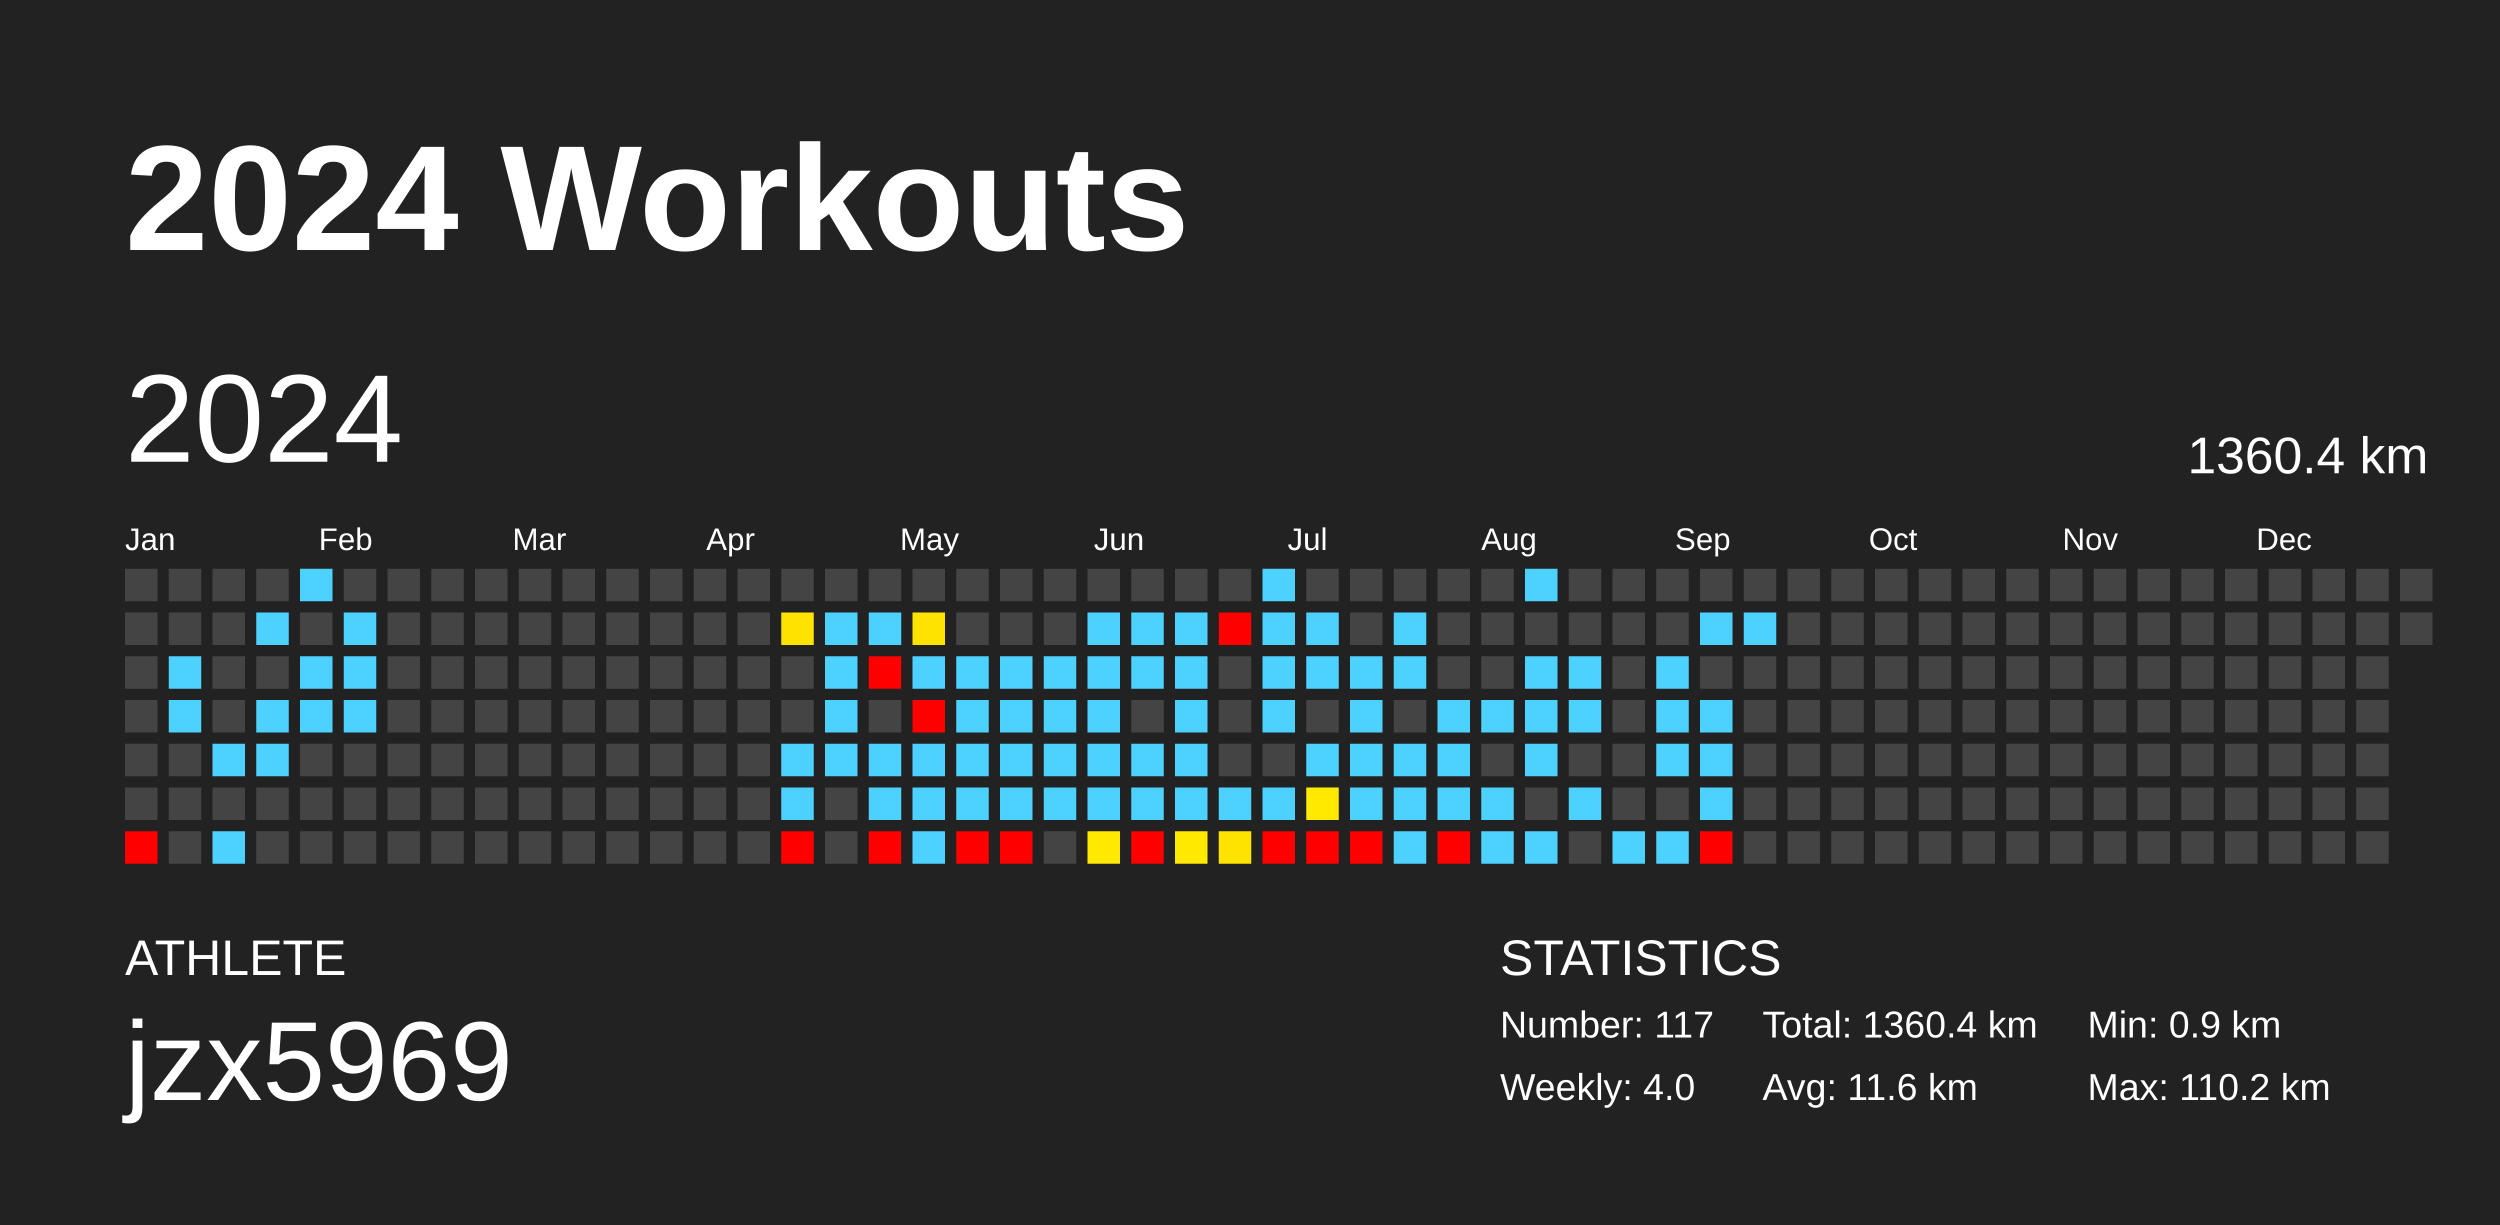
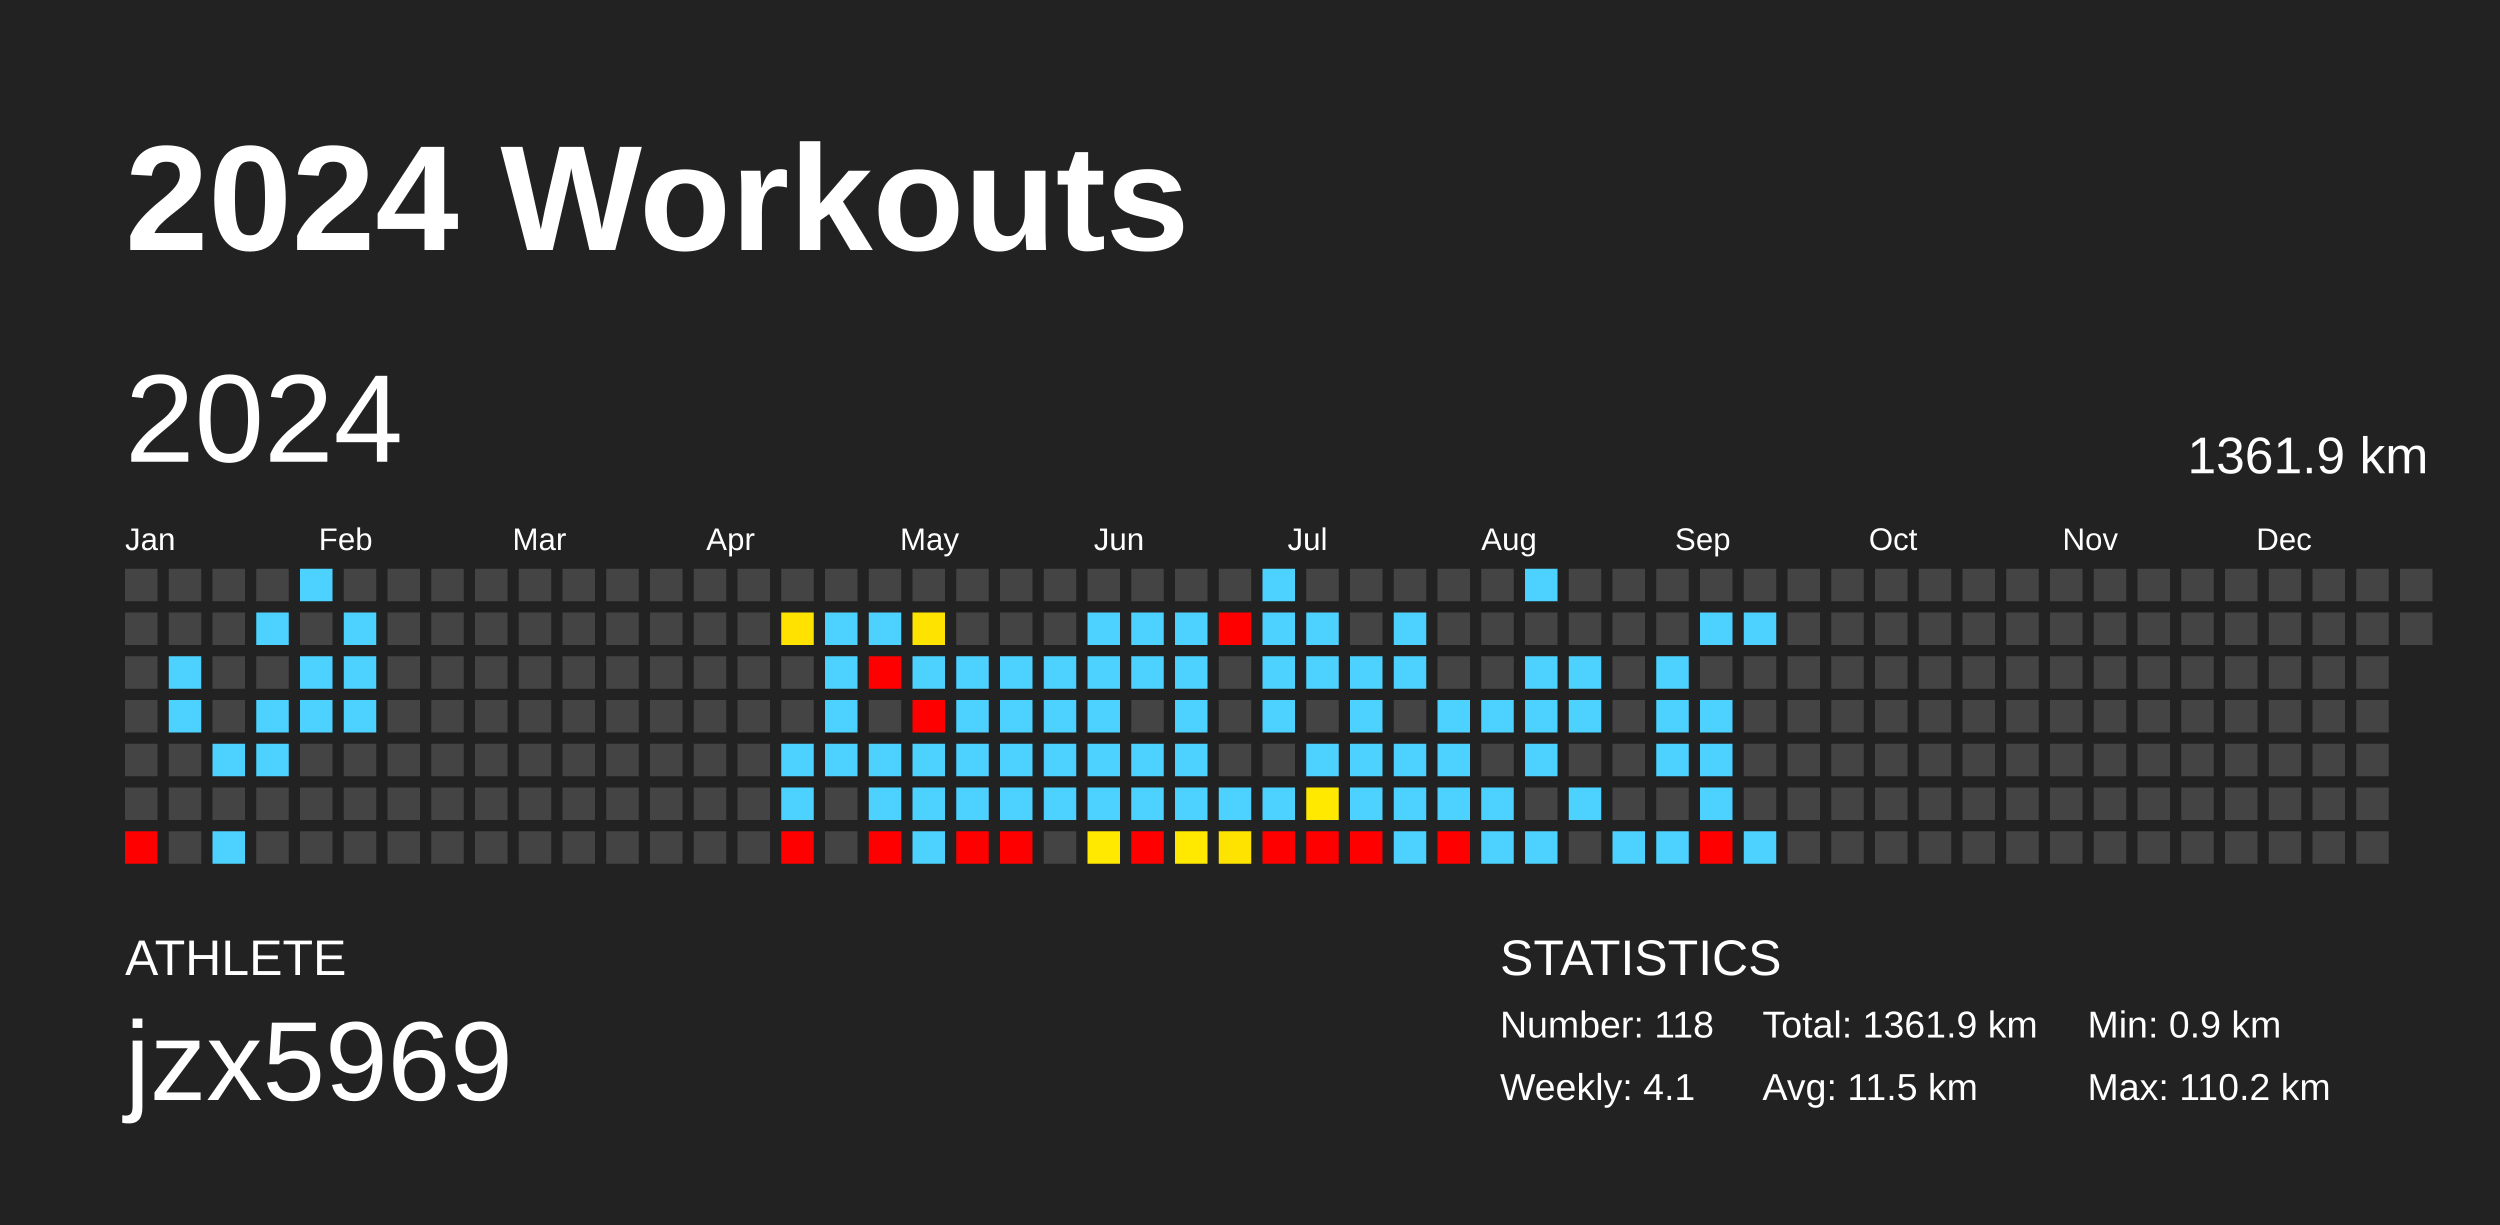
<svg xmlns="http://www.w3.org/2000/svg" baseProfile="full" height="98mm" version="1.1" viewBox="0,0,200,98" width="200mm">
  <defs />
  <rect fill="#222222" height="98" width="200" x="0" y="0" />
  <text fill="#FFFFFF" style="font-size:12px; font-family:Arial; font-weight:bold;" x="10" y="20">2024 Workouts</text>
  <text fill="#FFFFFF" style="font-size:4px; font-family:Arial" x="10" y="78">ATHLETE</text>
  <text fill="#FFFFFF" style="font-size:9px; font-family:Arial" x="10" y="88">jzx5969</text>
  <text fill="#FFFFFF" style="font-size:4px; font-family:Arial" x="120" y="78">STATISTICS</text>
-   <text fill="#FFFFFF" style="font-size:3px; font-family:Arial" x="120" y="83">Number: 117</text>
-   <text fill="#FFFFFF" style="font-size:3px; font-family:Arial" x="120" y="88">Weekly: 4.0</text>
-   <text fill="#FFFFFF" style="font-size:3px; font-family:Arial" x="141" y="83">Total: 1360.4 km</text>
-   <text fill="#FFFFFF" style="font-size:3px; font-family:Arial" x="141" y="88">Avg: 11.6 km</text>
+   <text fill="#FFFFFF" style="font-size:3px; font-family:Arial" x="120" y="83">Number: 118</text>
+   <text fill="#FFFFFF" style="font-size:3px; font-family:Arial" x="120" y="88">Weekly: 4.1</text>
+   <text fill="#FFFFFF" style="font-size:3px; font-family:Arial" x="141" y="83">Total: 1361.9 km</text>
+   <text fill="#FFFFFF" style="font-size:3px; font-family:Arial" x="141" y="88">Avg: 11.5 km</text>
  <text fill="#FFFFFF" style="font-size:3px; font-family:Arial" x="167" y="83">Min: 0.9 km</text>
  <text fill="#FFFFFF" style="font-size:3px; font-family:Arial" x="167" y="88">Max: 110.2 km</text>
  <text dominant-baseline="hanging" fill="#FFFFFF" style="font-size:10.0px; font-family:Arial;" x="10" y="30">2024</text>
-   <text dominant-baseline="hanging" fill="#FFFFFF" style="font-size:4.125px; font-family:Arial;" x="175" y="35">1360.4 km</text>
+   <text dominant-baseline="hanging" fill="#FFFFFF" style="font-size:4.125px; font-family:Arial;" x="175" y="35">1361.9 km</text>
  <text fill="#FFFFFF" style="font-size:2.5px; font-family:Arial" x="10.0" y="44">Jan</text>
  <text fill="#FFFFFF" style="font-size:2.5px; font-family:Arial" x="25.5" y="44">Feb</text>
  <text fill="#FFFFFF" style="font-size:2.5px; font-family:Arial" x="41.0" y="44">Mar</text>
  <text fill="#FFFFFF" style="font-size:2.5px; font-family:Arial" x="56.5" y="44">Apr</text>
  <text fill="#FFFFFF" style="font-size:2.5px; font-family:Arial" x="72.0" y="44">May</text>
  <text fill="#FFFFFF" style="font-size:2.5px; font-family:Arial" x="87.5" y="44">Jun</text>
  <text fill="#FFFFFF" style="font-size:2.5px; font-family:Arial" x="103.0" y="44">Jul</text>
  <text fill="#FFFFFF" style="font-size:2.5px; font-family:Arial" x="118.5" y="44">Aug</text>
  <text fill="#FFFFFF" style="font-size:2.5px; font-family:Arial" x="134.0" y="44">Sep</text>
  <text fill="#FFFFFF" style="font-size:2.5px; font-family:Arial" x="149.5" y="44">Oct</text>
  <text fill="#FFFFFF" style="font-size:2.5px; font-family:Arial" x="165.0" y="44">Nov</text>
  <text fill="#FFFFFF" style="font-size:2.5px; font-family:Arial" x="180.5" y="44">Dec</text>
  <rect fill="#444444" height="2.6" width="2.6" x="10.0" y="45.5" />
  <rect fill="#444444" height="2.6" width="2.6" x="10.0" y="49.0" />
  <rect fill="#444444" height="2.6" width="2.6" x="10.0" y="52.5" />
  <rect fill="#444444" height="2.6" width="2.6" x="10.0" y="56.0" />
  <rect fill="#444444" height="2.6" width="2.6" x="10.0" y="59.5" />
  <rect fill="#444444" height="2.6" width="2.6" x="10.0" y="63.0" />
  <rect fill="red" height="2.6" width="2.6" x="10.0" y="66.5" />
  <rect fill="#444444" height="2.6" width="2.6" x="13.5" y="45.5" />
  <rect fill="#444444" height="2.6" width="2.6" x="13.5" y="49.0" />
  <rect fill="#4dd2ff" height="2.6" width="2.6" x="13.5" y="52.5" />
  <rect fill="#4dd2ff" height="2.6" width="2.6" x="13.5" y="56.0" />
  <rect fill="#444444" height="2.6" width="2.6" x="13.5" y="59.5" />
  <rect fill="#444444" height="2.6" width="2.6" x="13.5" y="63.0" />
  <rect fill="#444444" height="2.6" width="2.6" x="13.5" y="66.5" />
  <rect fill="#444444" height="2.6" width="2.6" x="17.0" y="45.5" />
  <rect fill="#444444" height="2.6" width="2.6" x="17.0" y="49.0" />
  <rect fill="#444444" height="2.6" width="2.6" x="17.0" y="52.5" />
  <rect fill="#444444" height="2.6" width="2.6" x="17.0" y="56.0" />
  <rect fill="#4dd2ff" height="2.6" width="2.6" x="17.0" y="59.5" />
  <rect fill="#444444" height="2.6" width="2.6" x="17.0" y="63.0" />
  <rect fill="#4dd2ff" height="2.6" width="2.6" x="17.0" y="66.5" />
  <rect fill="#444444" height="2.6" width="2.6" x="20.5" y="45.5" />
  <rect fill="#4dd2ff" height="2.6" width="2.6" x="20.5" y="49.0" />
  <rect fill="#444444" height="2.6" width="2.6" x="20.5" y="52.5" />
  <rect fill="#4dd2ff" height="2.6" width="2.6" x="20.5" y="56.0" />
  <rect fill="#4dd2ff" height="2.6" width="2.6" x="20.5" y="59.5" />
  <rect fill="#444444" height="2.6" width="2.6" x="20.5" y="63.0" />
  <rect fill="#444444" height="2.6" width="2.6" x="20.5" y="66.5" />
  <rect fill="#4dd2ff" height="2.6" width="2.6" x="24.0" y="45.5" />
  <rect fill="#444444" height="2.6" width="2.6" x="24.0" y="49.0" />
  <rect fill="#4dd2ff" height="2.6" width="2.6" x="24.0" y="52.5" />
  <rect fill="#4dd2ff" height="2.6" width="2.6" x="24.0" y="56.0" />
  <rect fill="#444444" height="2.6" width="2.6" x="24.0" y="59.5" />
  <rect fill="#444444" height="2.6" width="2.6" x="24.0" y="63.0" />
  <rect fill="#444444" height="2.6" width="2.6" x="24.0" y="66.5" />
  <rect fill="#444444" height="2.6" width="2.6" x="27.5" y="45.5" />
  <rect fill="#4dd2ff" height="2.6" width="2.6" x="27.5" y="49.0" />
  <rect fill="#4dd2ff" height="2.6" width="2.6" x="27.5" y="52.5" />
  <rect fill="#4dd2ff" height="2.6" width="2.6" x="27.5" y="56.0" />
  <rect fill="#444444" height="2.6" width="2.6" x="27.5" y="59.5" />
  <rect fill="#444444" height="2.6" width="2.6" x="27.5" y="63.0" />
  <rect fill="#444444" height="2.6" width="2.6" x="27.5" y="66.5" />
  <rect fill="#444444" height="2.6" width="2.6" x="31.0" y="45.5" />
  <rect fill="#444444" height="2.6" width="2.6" x="31.0" y="49.0" />
  <rect fill="#444444" height="2.6" width="2.6" x="31.0" y="52.5" />
  <rect fill="#444444" height="2.6" width="2.6" x="31.0" y="56.0" />
  <rect fill="#444444" height="2.6" width="2.6" x="31.0" y="59.5" />
  <rect fill="#444444" height="2.6" width="2.6" x="31.0" y="63.0" />
  <rect fill="#444444" height="2.6" width="2.6" x="31.0" y="66.5" />
  <rect fill="#444444" height="2.6" width="2.6" x="34.5" y="45.5" />
  <rect fill="#444444" height="2.6" width="2.6" x="34.5" y="49.0" />
  <rect fill="#444444" height="2.6" width="2.6" x="34.5" y="52.5" />
  <rect fill="#444444" height="2.6" width="2.6" x="34.5" y="56.0" />
  <rect fill="#444444" height="2.6" width="2.6" x="34.5" y="59.5" />
  <rect fill="#444444" height="2.6" width="2.6" x="34.5" y="63.0" />
  <rect fill="#444444" height="2.6" width="2.6" x="34.5" y="66.5" />
  <rect fill="#444444" height="2.6" width="2.6" x="38.0" y="45.5" />
  <rect fill="#444444" height="2.6" width="2.6" x="38.0" y="49.0" />
  <rect fill="#444444" height="2.6" width="2.6" x="38.0" y="52.5" />
  <rect fill="#444444" height="2.6" width="2.6" x="38.0" y="56.0" />
  <rect fill="#444444" height="2.6" width="2.6" x="38.0" y="59.5" />
  <rect fill="#444444" height="2.6" width="2.6" x="38.0" y="63.0" />
  <rect fill="#444444" height="2.6" width="2.6" x="38.0" y="66.5" />
  <rect fill="#444444" height="2.6" width="2.6" x="41.5" y="45.5" />
  <rect fill="#444444" height="2.6" width="2.6" x="41.5" y="49.0" />
  <rect fill="#444444" height="2.6" width="2.6" x="41.5" y="52.5" />
  <rect fill="#444444" height="2.6" width="2.6" x="41.5" y="56.0" />
  <rect fill="#444444" height="2.6" width="2.6" x="41.5" y="59.5" />
  <rect fill="#444444" height="2.6" width="2.6" x="41.5" y="63.0" />
  <rect fill="#444444" height="2.6" width="2.6" x="41.5" y="66.5" />
  <rect fill="#444444" height="2.6" width="2.6" x="45.0" y="45.5" />
  <rect fill="#444444" height="2.6" width="2.6" x="45.0" y="49.0" />
  <rect fill="#444444" height="2.6" width="2.6" x="45.0" y="52.5" />
  <rect fill="#444444" height="2.6" width="2.6" x="45.0" y="56.0" />
  <rect fill="#444444" height="2.6" width="2.6" x="45.0" y="59.5" />
  <rect fill="#444444" height="2.6" width="2.6" x="45.0" y="63.0" />
  <rect fill="#444444" height="2.6" width="2.6" x="45.0" y="66.5" />
  <rect fill="#444444" height="2.6" width="2.6" x="48.5" y="45.5" />
  <rect fill="#444444" height="2.6" width="2.6" x="48.5" y="49.0" />
  <rect fill="#444444" height="2.6" width="2.6" x="48.5" y="52.5" />
  <rect fill="#444444" height="2.6" width="2.6" x="48.5" y="56.0" />
  <rect fill="#444444" height="2.6" width="2.6" x="48.5" y="59.5" />
  <rect fill="#444444" height="2.6" width="2.6" x="48.5" y="63.0" />
  <rect fill="#444444" height="2.6" width="2.6" x="48.5" y="66.5" />
  <rect fill="#444444" height="2.6" width="2.6" x="52.0" y="45.5" />
  <rect fill="#444444" height="2.6" width="2.6" x="52.0" y="49.0" />
  <rect fill="#444444" height="2.6" width="2.6" x="52.0" y="52.5" />
  <rect fill="#444444" height="2.6" width="2.6" x="52.0" y="56.0" />
  <rect fill="#444444" height="2.6" width="2.6" x="52.0" y="59.5" />
  <rect fill="#444444" height="2.6" width="2.6" x="52.0" y="63.0" />
  <rect fill="#444444" height="2.6" width="2.6" x="52.0" y="66.5" />
  <rect fill="#444444" height="2.6" width="2.6" x="55.5" y="45.5" />
  <rect fill="#444444" height="2.6" width="2.6" x="55.5" y="49.0" />
  <rect fill="#444444" height="2.6" width="2.6" x="55.5" y="52.5" />
  <rect fill="#444444" height="2.6" width="2.6" x="55.5" y="56.0" />
  <rect fill="#444444" height="2.6" width="2.6" x="55.5" y="59.5" />
  <rect fill="#444444" height="2.6" width="2.6" x="55.5" y="63.0" />
  <rect fill="#444444" height="2.6" width="2.6" x="55.5" y="66.5" />
  <rect fill="#444444" height="2.6" width="2.6" x="59.0" y="45.5" />
  <rect fill="#444444" height="2.6" width="2.6" x="59.0" y="49.0" />
  <rect fill="#444444" height="2.6" width="2.6" x="59.0" y="52.5" />
  <rect fill="#444444" height="2.6" width="2.6" x="59.0" y="56.0" />
  <rect fill="#444444" height="2.6" width="2.6" x="59.0" y="59.5" />
  <rect fill="#444444" height="2.6" width="2.6" x="59.0" y="63.0" />
  <rect fill="#444444" height="2.6" width="2.6" x="59.0" y="66.5" />
  <rect fill="#444444" height="2.6" width="2.6" x="62.5" y="45.5" />
  <rect fill="#ffe200" height="2.6" width="2.6" x="62.5" y="49.0" />
  <rect fill="#444444" height="2.6" width="2.6" x="62.5" y="52.5" />
  <rect fill="#444444" height="2.6" width="2.6" x="62.5" y="56.0" />
  <rect fill="#4dd2ff" height="2.6" width="2.6" x="62.5" y="59.5" />
  <rect fill="#4dd2ff" height="2.6" width="2.6" x="62.5" y="63.0" />
  <rect fill="red" height="2.6" width="2.6" x="62.5" y="66.5" />
  <rect fill="#444444" height="2.6" width="2.6" x="66.0" y="45.5" />
  <rect fill="#4dd2ff" height="2.6" width="2.6" x="66.0" y="49.0" />
  <rect fill="#4dd2ff" height="2.6" width="2.6" x="66.0" y="52.5" />
  <rect fill="#4dd2ff" height="2.6" width="2.6" x="66.0" y="56.0" />
  <rect fill="#4dd2ff" height="2.6" width="2.6" x="66.0" y="59.5" />
  <rect fill="#444444" height="2.6" width="2.6" x="66.0" y="63.0" />
  <rect fill="#444444" height="2.6" width="2.6" x="66.0" y="66.5" />
  <rect fill="#444444" height="2.6" width="2.6" x="69.5" y="45.5" />
  <rect fill="#4dd2ff" height="2.6" width="2.6" x="69.5" y="49.0" />
  <rect fill="red" height="2.6" width="2.6" x="69.5" y="52.5" />
  <rect fill="#444444" height="2.6" width="2.6" x="69.5" y="56.0" />
  <rect fill="#4dd2ff" height="2.6" width="2.6" x="69.5" y="59.5" />
  <rect fill="#4dd2ff" height="2.6" width="2.6" x="69.5" y="63.0" />
  <rect fill="red" height="2.6" width="2.6" x="69.5" y="66.5" />
  <rect fill="#444444" height="2.6" width="2.6" x="73.0" y="45.5" />
  <rect fill="#ffe300" height="2.6" width="2.6" x="73.0" y="49.0" />
  <rect fill="#4dd2ff" height="2.6" width="2.6" x="73.0" y="52.5" />
  <rect fill="red" height="2.6" width="2.6" x="73.0" y="56.0" />
  <rect fill="#4dd2ff" height="2.6" width="2.6" x="73.0" y="59.5" />
  <rect fill="#4dd2ff" height="2.6" width="2.6" x="73.0" y="63.0" />
  <rect fill="#4dd2ff" height="2.6" width="2.6" x="73.0" y="66.5" />
  <rect fill="#444444" height="2.6" width="2.6" x="76.5" y="45.5" />
  <rect fill="#444444" height="2.6" width="2.6" x="76.5" y="49.0" />
  <rect fill="#4dd2ff" height="2.6" width="2.6" x="76.5" y="52.5" />
  <rect fill="#4dd2ff" height="2.6" width="2.6" x="76.5" y="56.0" />
  <rect fill="#4dd2ff" height="2.6" width="2.6" x="76.5" y="59.5" />
  <rect fill="#4dd2ff" height="2.6" width="2.6" x="76.5" y="63.0" />
  <rect fill="red" height="2.6" width="2.6" x="76.5" y="66.5" />
  <rect fill="#444444" height="2.6" width="2.6" x="80.0" y="45.5" />
  <rect fill="#444444" height="2.6" width="2.6" x="80.0" y="49.0" />
  <rect fill="#4dd2ff" height="2.6" width="2.6" x="80.0" y="52.5" />
  <rect fill="#4dd2ff" height="2.6" width="2.6" x="80.0" y="56.0" />
  <rect fill="#4dd2ff" height="2.6" width="2.6" x="80.0" y="59.5" />
  <rect fill="#4dd2ff" height="2.6" width="2.6" x="80.0" y="63.0" />
  <rect fill="red" height="2.6" width="2.6" x="80.0" y="66.5" />
  <rect fill="#444444" height="2.6" width="2.6" x="83.5" y="45.5" />
  <rect fill="#444444" height="2.6" width="2.6" x="83.5" y="49.0" />
  <rect fill="#4dd2ff" height="2.6" width="2.6" x="83.5" y="52.5" />
  <rect fill="#4dd2ff" height="2.6" width="2.6" x="83.5" y="56.0" />
  <rect fill="#4dd2ff" height="2.6" width="2.6" x="83.5" y="59.5" />
  <rect fill="#4dd2ff" height="2.6" width="2.6" x="83.5" y="63.0" />
  <rect fill="#444444" height="2.6" width="2.6" x="83.5" y="66.5" />
  <rect fill="#444444" height="2.6" width="2.6" x="87.0" y="45.5" />
  <rect fill="#4dd2ff" height="2.6" width="2.6" x="87.0" y="49.0" />
  <rect fill="#4dd2ff" height="2.6" width="2.6" x="87.0" y="52.5" />
  <rect fill="#4dd2ff" height="2.6" width="2.6" x="87.0" y="56.0" />
  <rect fill="#4dd2ff" height="2.6" width="2.6" x="87.0" y="59.5" />
  <rect fill="#4dd2ff" height="2.6" width="2.6" x="87.0" y="63.0" />
  <rect fill="#ffe900" height="2.6" width="2.6" x="87.0" y="66.5" />
  <rect fill="#444444" height="2.6" width="2.6" x="90.5" y="45.5" />
  <rect fill="#4dd2ff" height="2.6" width="2.6" x="90.5" y="49.0" />
  <rect fill="#4dd2ff" height="2.6" width="2.6" x="90.5" y="52.5" />
  <rect fill="#444444" height="2.6" width="2.6" x="90.5" y="56.0" />
  <rect fill="#4dd2ff" height="2.6" width="2.6" x="90.5" y="59.5" />
  <rect fill="#4dd2ff" height="2.6" width="2.6" x="90.5" y="63.0" />
  <rect fill="red" height="2.6" width="2.6" x="90.5" y="66.5" />
  <rect fill="#444444" height="2.6" width="2.6" x="94.0" y="45.5" />
  <rect fill="#4dd2ff" height="2.6" width="2.6" x="94.0" y="49.0" />
  <rect fill="#4dd2ff" height="2.6" width="2.6" x="94.0" y="52.5" />
  <rect fill="#4dd2ff" height="2.6" width="2.6" x="94.0" y="56.0" />
  <rect fill="#4dd2ff" height="2.6" width="2.6" x="94.0" y="59.5" />
  <rect fill="#4dd2ff" height="2.6" width="2.6" x="94.0" y="63.0" />
  <rect fill="#ffe900" height="2.6" width="2.6" x="94.0" y="66.5" />
  <rect fill="#444444" height="2.6" width="2.6" x="97.5" y="45.5" />
  <rect fill="red" height="2.6" width="2.6" x="97.5" y="49.0" />
  <rect fill="#444444" height="2.6" width="2.6" x="97.5" y="52.5" />
  <rect fill="#444444" height="2.6" width="2.6" x="97.5" y="56.0" />
  <rect fill="#444444" height="2.6" width="2.6" x="97.5" y="59.5" />
  <rect fill="#4dd2ff" height="2.6" width="2.6" x="97.5" y="63.0" />
  <rect fill="#ffe300" height="2.6" width="2.6" x="97.5" y="66.5" />
  <rect fill="#4dd2ff" height="2.6" width="2.6" x="101.0" y="45.5" />
  <rect fill="#4dd2ff" height="2.6" width="2.6" x="101.0" y="49.0" />
  <rect fill="#4dd2ff" height="2.6" width="2.6" x="101.0" y="52.5" />
  <rect fill="#4dd2ff" height="2.6" width="2.6" x="101.0" y="56.0" />
  <rect fill="#444444" height="2.6" width="2.6" x="101.0" y="59.5" />
  <rect fill="#4dd2ff" height="2.6" width="2.6" x="101.0" y="63.0" />
  <rect fill="red" height="2.6" width="2.6" x="101.0" y="66.5" />
  <rect fill="#444444" height="2.6" width="2.6" x="104.5" y="45.5" />
  <rect fill="#4dd2ff" height="2.6" width="2.6" x="104.5" y="49.0" />
  <rect fill="#4dd2ff" height="2.6" width="2.6" x="104.5" y="52.5" />
  <rect fill="#444444" height="2.6" width="2.6" x="104.5" y="56.0" />
  <rect fill="#4dd2ff" height="2.6" width="2.6" x="104.5" y="59.5" />
  <rect fill="#ffe900" height="2.6" width="2.6" x="104.5" y="63.0" />
  <rect fill="red" height="2.6" width="2.6" x="104.5" y="66.5" />
  <rect fill="#444444" height="2.6" width="2.6" x="108.0" y="45.5" />
  <rect fill="#444444" height="2.6" width="2.6" x="108.0" y="49.0" />
  <rect fill="#4dd2ff" height="2.6" width="2.6" x="108.0" y="52.5" />
  <rect fill="#4dd2ff" height="2.6" width="2.6" x="108.0" y="56.0" />
  <rect fill="#4dd2ff" height="2.6" width="2.6" x="108.0" y="59.5" />
  <rect fill="#4dd2ff" height="2.6" width="2.6" x="108.0" y="63.0" />
  <rect fill="red" height="2.6" width="2.6" x="108.0" y="66.5" />
  <rect fill="#444444" height="2.6" width="2.6" x="111.5" y="45.5" />
  <rect fill="#4dd2ff" height="2.6" width="2.6" x="111.5" y="49.0" />
  <rect fill="#4dd2ff" height="2.6" width="2.6" x="111.5" y="52.5" />
  <rect fill="#444444" height="2.6" width="2.6" x="111.5" y="56.0" />
  <rect fill="#4dd2ff" height="2.6" width="2.6" x="111.5" y="59.5" />
  <rect fill="#4dd2ff" height="2.6" width="2.6" x="111.5" y="63.0" />
  <rect fill="#4dd2ff" height="2.6" width="2.6" x="111.5" y="66.5" />
  <rect fill="#444444" height="2.6" width="2.6" x="115.0" y="45.5" />
  <rect fill="#444444" height="2.6" width="2.6" x="115.0" y="49.0" />
  <rect fill="#444444" height="2.6" width="2.6" x="115.0" y="52.5" />
  <rect fill="#4dd2ff" height="2.6" width="2.6" x="115.0" y="56.0" />
  <rect fill="#4dd2ff" height="2.6" width="2.6" x="115.0" y="59.5" />
  <rect fill="#4dd2ff" height="2.6" width="2.6" x="115.0" y="63.0" />
  <rect fill="red" height="2.6" width="2.6" x="115.0" y="66.5" />
  <rect fill="#444444" height="2.6" width="2.6" x="118.5" y="45.5" />
  <rect fill="#444444" height="2.6" width="2.6" x="118.5" y="49.0" />
  <rect fill="#444444" height="2.6" width="2.6" x="118.5" y="52.5" />
  <rect fill="#4dd2ff" height="2.6" width="2.6" x="118.5" y="56.0" />
  <rect fill="#444444" height="2.6" width="2.6" x="118.5" y="59.5" />
  <rect fill="#4dd2ff" height="2.6" width="2.6" x="118.5" y="63.0" />
  <rect fill="#4dd2ff" height="2.6" width="2.6" x="118.5" y="66.5" />
  <rect fill="#4dd2ff" height="2.6" width="2.6" x="122.0" y="45.5" />
  <rect fill="#444444" height="2.6" width="2.6" x="122.0" y="49.0" />
  <rect fill="#4dd2ff" height="2.6" width="2.6" x="122.0" y="52.5" />
  <rect fill="#4dd2ff" height="2.6" width="2.6" x="122.0" y="56.0" />
  <rect fill="#4dd2ff" height="2.6" width="2.6" x="122.0" y="59.5" />
  <rect fill="#444444" height="2.6" width="2.6" x="122.0" y="63.0" />
  <rect fill="#4dd2ff" height="2.6" width="2.6" x="122.0" y="66.5" />
  <rect fill="#444444" height="2.6" width="2.6" x="125.5" y="45.5" />
  <rect fill="#444444" height="2.6" width="2.6" x="125.5" y="49.0" />
  <rect fill="#4dd2ff" height="2.6" width="2.6" x="125.5" y="52.5" />
  <rect fill="#4dd2ff" height="2.6" width="2.6" x="125.5" y="56.0" />
  <rect fill="#444444" height="2.6" width="2.6" x="125.5" y="59.5" />
  <rect fill="#4dd2ff" height="2.6" width="2.6" x="125.5" y="63.0" />
  <rect fill="#444444" height="2.6" width="2.6" x="125.5" y="66.5" />
  <rect fill="#444444" height="2.6" width="2.6" x="129.0" y="45.5" />
  <rect fill="#444444" height="2.6" width="2.6" x="129.0" y="49.0" />
  <rect fill="#444444" height="2.6" width="2.6" x="129.0" y="52.5" />
  <rect fill="#444444" height="2.6" width="2.6" x="129.0" y="56.0" />
  <rect fill="#444444" height="2.6" width="2.6" x="129.0" y="59.5" />
  <rect fill="#444444" height="2.6" width="2.6" x="129.0" y="63.0" />
  <rect fill="#4dd2ff" height="2.6" width="2.6" x="129.0" y="66.5" />
  <rect fill="#444444" height="2.6" width="2.6" x="132.5" y="45.5" />
  <rect fill="#444444" height="2.6" width="2.6" x="132.5" y="49.0" />
  <rect fill="#4dd2ff" height="2.6" width="2.6" x="132.5" y="52.5" />
  <rect fill="#4dd2ff" height="2.6" width="2.6" x="132.5" y="56.0" />
  <rect fill="#4dd2ff" height="2.6" width="2.6" x="132.5" y="59.5" />
  <rect fill="#444444" height="2.6" width="2.6" x="132.5" y="63.0" />
  <rect fill="#4dd2ff" height="2.6" width="2.6" x="132.5" y="66.5" />
  <rect fill="#444444" height="2.6" width="2.6" x="136.0" y="45.5" />
  <rect fill="#4dd2ff" height="2.6" width="2.6" x="136.0" y="49.0" />
  <rect fill="#444444" height="2.6" width="2.6" x="136.0" y="52.5" />
  <rect fill="#4dd2ff" height="2.6" width="2.6" x="136.0" y="56.0" />
  <rect fill="#4dd2ff" height="2.6" width="2.6" x="136.0" y="59.5" />
  <rect fill="#4dd2ff" height="2.6" width="2.6" x="136.0" y="63.0" />
  <rect fill="red" height="2.6" width="2.6" x="136.0" y="66.5" />
  <rect fill="#444444" height="2.6" width="2.6" x="139.5" y="45.5" />
  <rect fill="#4dd2ff" height="2.6" width="2.6" x="139.5" y="49.0" />
  <rect fill="#444444" height="2.6" width="2.6" x="139.5" y="52.5" />
  <rect fill="#444444" height="2.6" width="2.6" x="139.5" y="56.0" />
  <rect fill="#444444" height="2.6" width="2.6" x="139.5" y="59.5" />
  <rect fill="#444444" height="2.6" width="2.6" x="139.5" y="63.0" />
-   <rect fill="#444444" height="2.6" width="2.6" x="139.5" y="66.5" />
+   <rect fill="#4dd2ff" height="2.6" width="2.6" x="139.5" y="66.5" />
  <rect fill="#444444" height="2.6" width="2.6" x="143.0" y="45.5" />
  <rect fill="#444444" height="2.6" width="2.6" x="143.0" y="49.0" />
  <rect fill="#444444" height="2.6" width="2.6" x="143.0" y="52.5" />
  <rect fill="#444444" height="2.6" width="2.6" x="143.0" y="56.0" />
  <rect fill="#444444" height="2.6" width="2.6" x="143.0" y="59.5" />
  <rect fill="#444444" height="2.6" width="2.6" x="143.0" y="63.0" />
  <rect fill="#444444" height="2.6" width="2.6" x="143.0" y="66.5" />
  <rect fill="#444444" height="2.6" width="2.6" x="146.5" y="45.5" />
  <rect fill="#444444" height="2.6" width="2.6" x="146.5" y="49.0" />
  <rect fill="#444444" height="2.6" width="2.6" x="146.5" y="52.5" />
  <rect fill="#444444" height="2.6" width="2.6" x="146.5" y="56.0" />
  <rect fill="#444444" height="2.6" width="2.6" x="146.5" y="59.5" />
  <rect fill="#444444" height="2.6" width="2.6" x="146.5" y="63.0" />
  <rect fill="#444444" height="2.6" width="2.6" x="146.5" y="66.5" />
  <rect fill="#444444" height="2.6" width="2.6" x="150.0" y="45.5" />
  <rect fill="#444444" height="2.6" width="2.6" x="150.0" y="49.0" />
  <rect fill="#444444" height="2.6" width="2.6" x="150.0" y="52.5" />
  <rect fill="#444444" height="2.6" width="2.6" x="150.0" y="56.0" />
  <rect fill="#444444" height="2.6" width="2.6" x="150.0" y="59.5" />
  <rect fill="#444444" height="2.6" width="2.6" x="150.0" y="63.0" />
  <rect fill="#444444" height="2.6" width="2.6" x="150.0" y="66.5" />
  <rect fill="#444444" height="2.6" width="2.6" x="153.5" y="45.5" />
  <rect fill="#444444" height="2.6" width="2.6" x="153.5" y="49.0" />
  <rect fill="#444444" height="2.6" width="2.6" x="153.5" y="52.5" />
  <rect fill="#444444" height="2.6" width="2.6" x="153.5" y="56.0" />
  <rect fill="#444444" height="2.6" width="2.6" x="153.5" y="59.5" />
  <rect fill="#444444" height="2.6" width="2.6" x="153.5" y="63.0" />
  <rect fill="#444444" height="2.6" width="2.6" x="153.5" y="66.5" />
  <rect fill="#444444" height="2.6" width="2.6" x="157.0" y="45.5" />
  <rect fill="#444444" height="2.6" width="2.6" x="157.0" y="49.0" />
  <rect fill="#444444" height="2.6" width="2.6" x="157.0" y="52.5" />
  <rect fill="#444444" height="2.6" width="2.6" x="157.0" y="56.0" />
  <rect fill="#444444" height="2.6" width="2.6" x="157.0" y="59.5" />
  <rect fill="#444444" height="2.6" width="2.6" x="157.0" y="63.0" />
  <rect fill="#444444" height="2.6" width="2.6" x="157.0" y="66.5" />
  <rect fill="#444444" height="2.6" width="2.6" x="160.5" y="45.5" />
  <rect fill="#444444" height="2.6" width="2.6" x="160.5" y="49.0" />
  <rect fill="#444444" height="2.6" width="2.6" x="160.5" y="52.5" />
  <rect fill="#444444" height="2.6" width="2.6" x="160.5" y="56.0" />
  <rect fill="#444444" height="2.6" width="2.6" x="160.5" y="59.5" />
  <rect fill="#444444" height="2.6" width="2.6" x="160.5" y="63.0" />
  <rect fill="#444444" height="2.6" width="2.6" x="160.5" y="66.5" />
  <rect fill="#444444" height="2.6" width="2.6" x="164.0" y="45.5" />
  <rect fill="#444444" height="2.6" width="2.6" x="164.0" y="49.0" />
  <rect fill="#444444" height="2.6" width="2.6" x="164.0" y="52.5" />
  <rect fill="#444444" height="2.6" width="2.6" x="164.0" y="56.0" />
  <rect fill="#444444" height="2.6" width="2.6" x="164.0" y="59.5" />
  <rect fill="#444444" height="2.6" width="2.6" x="164.0" y="63.0" />
  <rect fill="#444444" height="2.6" width="2.6" x="164.0" y="66.5" />
  <rect fill="#444444" height="2.6" width="2.6" x="167.5" y="45.5" />
  <rect fill="#444444" height="2.6" width="2.6" x="167.5" y="49.0" />
  <rect fill="#444444" height="2.6" width="2.6" x="167.5" y="52.5" />
  <rect fill="#444444" height="2.6" width="2.6" x="167.5" y="56.0" />
  <rect fill="#444444" height="2.6" width="2.6" x="167.5" y="59.5" />
  <rect fill="#444444" height="2.6" width="2.6" x="167.5" y="63.0" />
  <rect fill="#444444" height="2.6" width="2.6" x="167.5" y="66.5" />
  <rect fill="#444444" height="2.6" width="2.6" x="171.0" y="45.5" />
  <rect fill="#444444" height="2.6" width="2.6" x="171.0" y="49.0" />
  <rect fill="#444444" height="2.6" width="2.6" x="171.0" y="52.5" />
  <rect fill="#444444" height="2.6" width="2.6" x="171.0" y="56.0" />
  <rect fill="#444444" height="2.6" width="2.6" x="171.0" y="59.5" />
  <rect fill="#444444" height="2.6" width="2.6" x="171.0" y="63.0" />
  <rect fill="#444444" height="2.6" width="2.6" x="171.0" y="66.5" />
  <rect fill="#444444" height="2.6" width="2.6" x="174.5" y="45.5" />
  <rect fill="#444444" height="2.6" width="2.6" x="174.5" y="49.0" />
  <rect fill="#444444" height="2.6" width="2.6" x="174.5" y="52.5" />
  <rect fill="#444444" height="2.6" width="2.6" x="174.5" y="56.0" />
  <rect fill="#444444" height="2.6" width="2.6" x="174.5" y="59.5" />
  <rect fill="#444444" height="2.6" width="2.6" x="174.5" y="63.0" />
  <rect fill="#444444" height="2.6" width="2.6" x="174.5" y="66.5" />
  <rect fill="#444444" height="2.6" width="2.6" x="178.0" y="45.5" />
  <rect fill="#444444" height="2.6" width="2.6" x="178.0" y="49.0" />
  <rect fill="#444444" height="2.6" width="2.6" x="178.0" y="52.5" />
  <rect fill="#444444" height="2.6" width="2.6" x="178.0" y="56.0" />
  <rect fill="#444444" height="2.6" width="2.6" x="178.0" y="59.5" />
  <rect fill="#444444" height="2.6" width="2.6" x="178.0" y="63.0" />
  <rect fill="#444444" height="2.6" width="2.6" x="178.0" y="66.5" />
  <rect fill="#444444" height="2.6" width="2.6" x="181.5" y="45.5" />
  <rect fill="#444444" height="2.6" width="2.6" x="181.5" y="49.0" />
  <rect fill="#444444" height="2.6" width="2.6" x="181.5" y="52.5" />
  <rect fill="#444444" height="2.6" width="2.6" x="181.5" y="56.0" />
  <rect fill="#444444" height="2.6" width="2.6" x="181.5" y="59.5" />
  <rect fill="#444444" height="2.6" width="2.6" x="181.5" y="63.0" />
  <rect fill="#444444" height="2.6" width="2.6" x="181.5" y="66.5" />
  <rect fill="#444444" height="2.6" width="2.6" x="185.0" y="45.5" />
  <rect fill="#444444" height="2.6" width="2.6" x="185.0" y="49.0" />
  <rect fill="#444444" height="2.6" width="2.6" x="185.0" y="52.5" />
  <rect fill="#444444" height="2.6" width="2.6" x="185.0" y="56.0" />
  <rect fill="#444444" height="2.6" width="2.6" x="185.0" y="59.5" />
  <rect fill="#444444" height="2.6" width="2.6" x="185.0" y="63.0" />
  <rect fill="#444444" height="2.6" width="2.6" x="185.0" y="66.5" />
  <rect fill="#444444" height="2.6" width="2.6" x="188.5" y="45.5" />
  <rect fill="#444444" height="2.6" width="2.6" x="188.5" y="49.0" />
  <rect fill="#444444" height="2.6" width="2.6" x="188.5" y="52.5" />
  <rect fill="#444444" height="2.6" width="2.6" x="188.5" y="56.0" />
  <rect fill="#444444" height="2.6" width="2.6" x="188.5" y="59.5" />
  <rect fill="#444444" height="2.6" width="2.6" x="188.5" y="63.0" />
  <rect fill="#444444" height="2.6" width="2.6" x="188.5" y="66.5" />
  <rect fill="#444444" height="2.6" width="2.6" x="192.0" y="45.5" />
  <rect fill="#444444" height="2.6" width="2.6" x="192.0" y="49.0" />
</svg>
